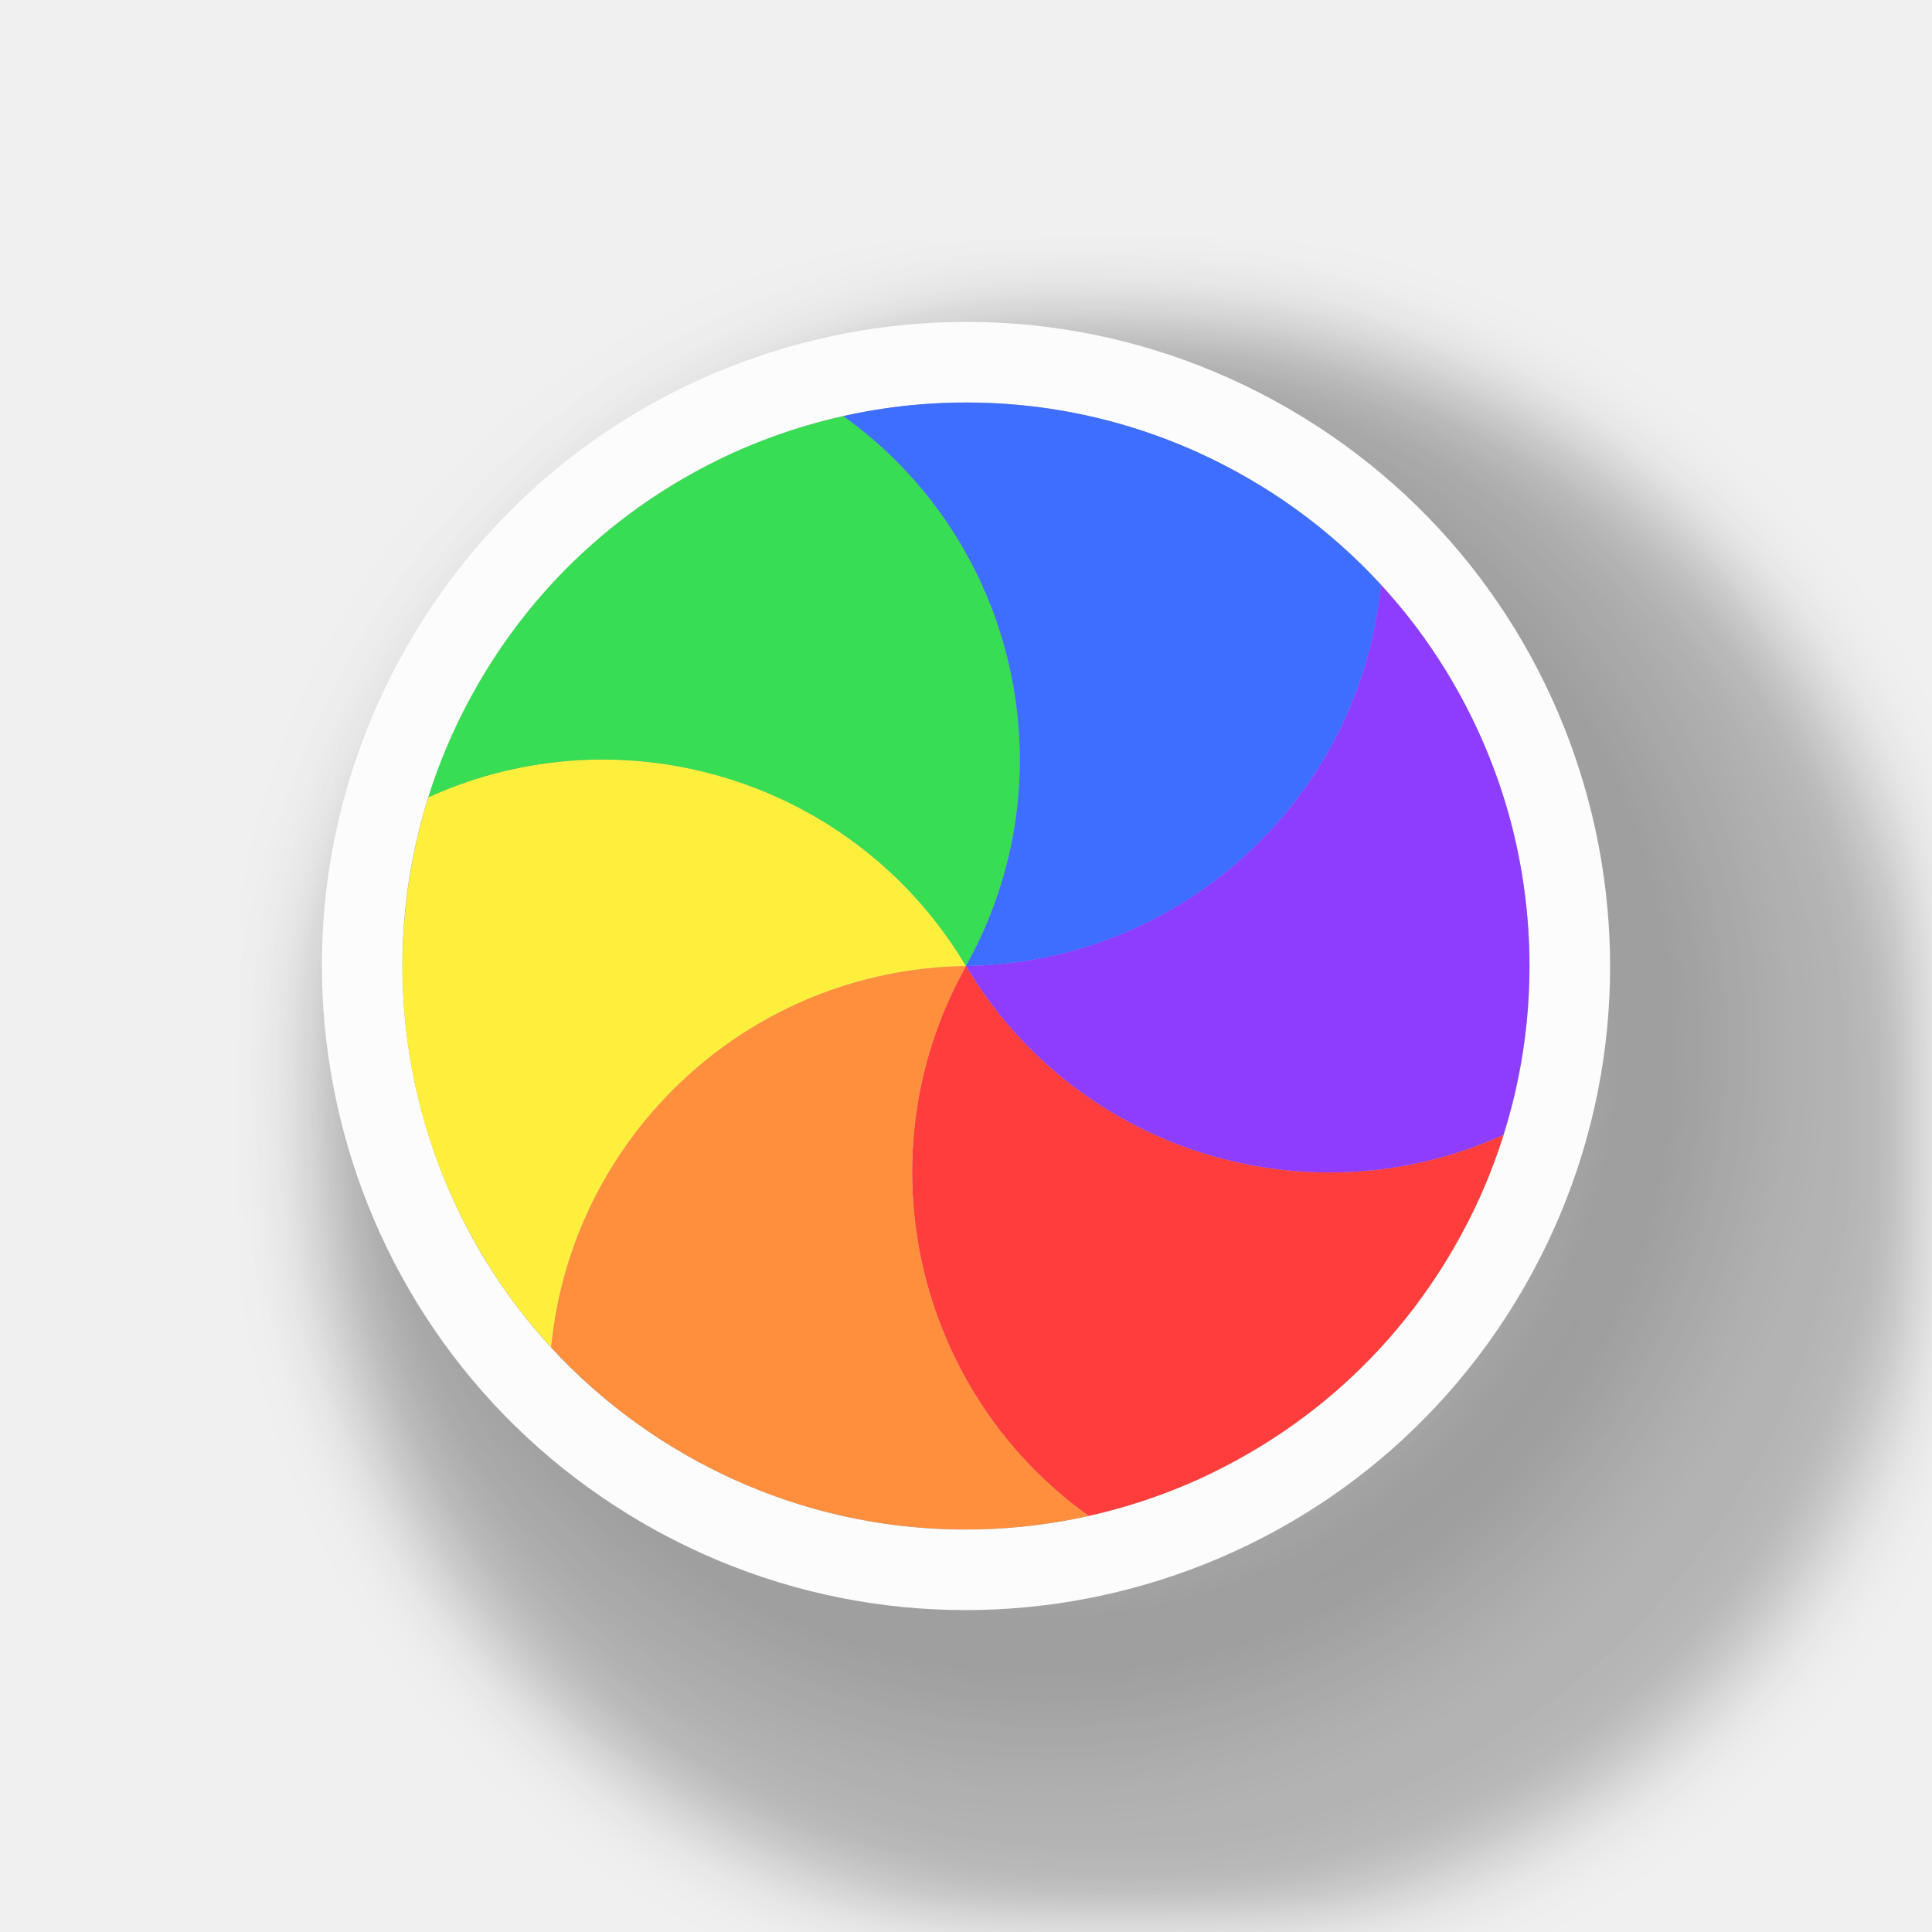
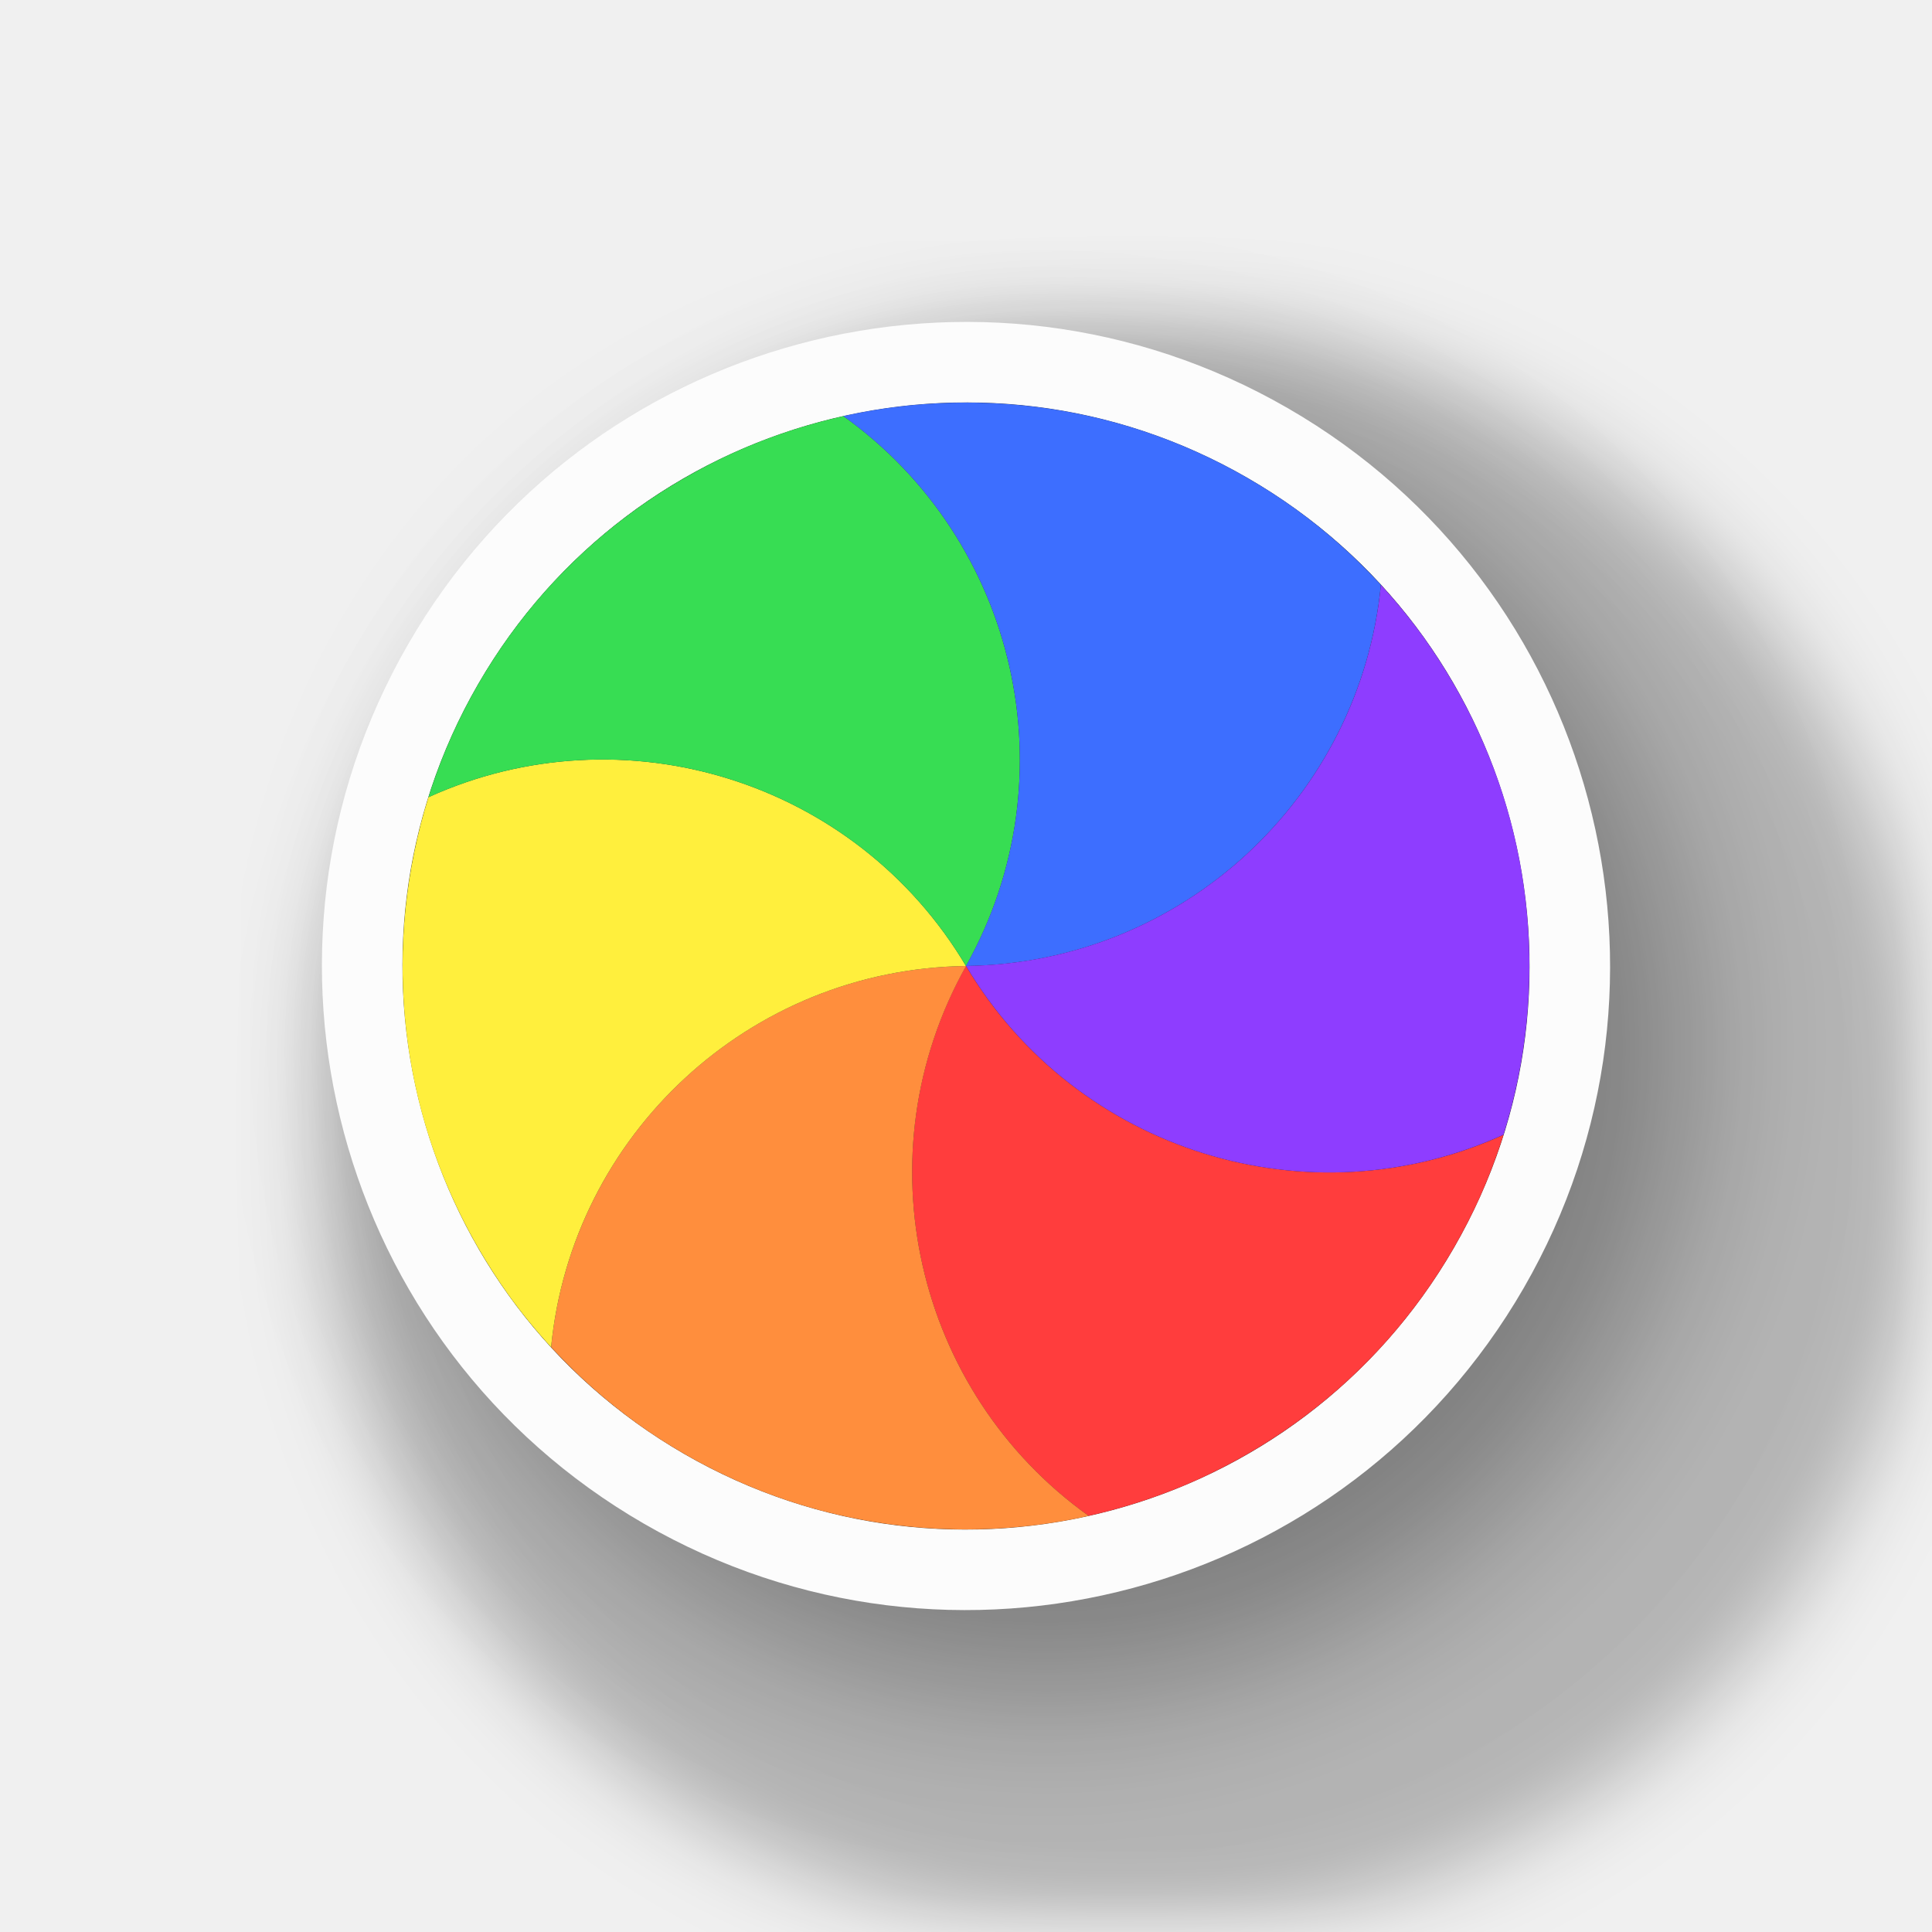
<svg xmlns="http://www.w3.org/2000/svg" width="24" height="24" viewBox="0 0 24 24" fill="none">
-   <g filter="url(#filter0_d_173_2297)">
+   <g clip-path="url(#clip0_173_2297)" filter="url(#filter0_d_173_2297)">
    <g filter="url(#filter1_d_173_2297)">
+       <circle cx="12" cy="12" r="7" transform="rotate(120 12 12)" fill="#1B1B1B" />
      <circle cx="12" cy="12" r="7.5" transform="rotate(120 12 12)" stroke="#FCFCFC" stroke-linejoin="round" />
    </g>
    <path d="M18.678 14.096C18.594 14.361 18.495 14.622 18.381 14.877C18.286 15.087 18.179 15.295 18.061 15.499C17.748 16.042 17.373 16.527 16.95 16.95C16.527 17.373 16.042 17.748 15.499 18.061C15.295 18.179 15.087 18.285 14.877 18.381C14.442 18.576 13.988 18.727 13.523 18.831C11.369 17.292 10.684 14.35 12 11.999C13.378 14.315 16.268 15.191 18.678 14.096Z" fill="#FF3D3D" />
    <path d="M13.524 18.831C13.252 18.892 12.977 18.936 12.699 18.964C12.469 18.987 12.236 18.999 12 18.999C11.374 18.999 10.766 18.916 10.188 18.762C9.61 18.607 9.043 18.374 8.501 18.061C8.296 17.943 8.1 17.817 7.913 17.682C7.525 17.403 7.168 17.085 6.846 16.735C7.102 14.099 9.306 12.035 12.001 12C10.684 14.351 11.37 17.292 13.524 18.831Z" fill="#FF8E3D" />
    <path d="M6.846 16.735C6.657 16.53 6.481 16.314 6.318 16.088C6.183 15.9 6.057 15.704 5.939 15.5C5.626 14.957 5.393 14.39 5.238 13.812C5.083 13.234 5.001 12.627 5.001 12C5.001 11.764 5.013 11.531 5.036 11.301C5.084 10.826 5.18 10.358 5.322 9.903C7.733 8.808 10.623 9.685 12 12C9.306 12.036 7.102 14.1 6.846 16.735Z" fill="#FFEF3D" />
    <path d="M5.322 9.904C5.405 9.638 5.505 9.378 5.619 9.123C5.714 8.913 5.821 8.705 5.939 8.501C6.252 7.958 6.627 7.473 7.05 7.05C7.473 6.627 7.958 6.252 8.501 5.939C8.705 5.821 8.912 5.714 9.123 5.619C9.558 5.423 10.012 5.273 10.477 5.169C12.631 6.708 13.316 9.65 12 12.001C10.622 9.685 7.732 8.808 5.322 9.904Z" fill="#37DD53" />
    <path d="M10.476 5.169C10.748 5.108 11.023 5.064 11.301 5.035C11.531 5.013 11.764 5.001 12 5.001C12.626 5.001 13.234 5.083 13.812 5.238C14.389 5.393 14.957 5.625 15.499 5.939C15.704 6.057 15.9 6.183 16.087 6.318C16.475 6.597 16.832 6.915 17.154 7.265C16.898 9.9 14.694 11.965 11.999 12C13.316 9.649 12.63 6.708 10.476 5.169Z" fill="#3D6EFF" />
    <path d="M17.154 7.265C17.342 7.47 17.519 7.686 17.682 7.912C17.817 8.1 17.943 8.296 18.061 8.5C18.374 9.043 18.607 9.61 18.762 10.188C18.916 10.766 18.999 11.373 18.999 12C18.999 12.236 18.987 12.469 18.964 12.699C18.916 13.174 18.82 13.642 18.677 14.096C16.267 15.192 13.377 14.315 12 11.999C14.693 11.964 16.898 9.9 17.154 7.265Z" fill="#8E3DFF" />
  </g>
  <defs>
    <filter id="filter0_d_173_2297" x="0" y="0" width="26" height="26" filterUnits="userSpaceOnUse" color-interpolation-filters="sRGB">
      <feFlood flood-opacity="0" result="BackgroundImageFix" />
      <feColorMatrix in="SourceAlpha" type="matrix" values="0 0 0 0 0 0 0 0 0 0 0 0 0 0 0 0 0 0 127 0" result="hardAlpha" />
      <feOffset dx="1" dy="1" />
      <feGaussianBlur stdDeviation="0.5" />
      <feColorMatrix type="matrix" values="0 0 0 0 0 0 0 0 0 0 0 0 0 0 0 0 0 0 0.25 0" />
      <feBlend mode="normal" in2="BackgroundImageFix" result="effect1_dropShadow_173_2297" />
      <feBlend mode="normal" in="SourceGraphic" in2="effect1_dropShadow_173_2297" result="shape" />
    </filter>
    <filter id="filter1_d_173_2297" x="2.999" y="2.999" width="20.003" height="20.003" filterUnits="userSpaceOnUse" color-interpolation-filters="sRGB">
      <feFlood flood-opacity="0" result="BackgroundImageFix" />
      <feColorMatrix in="SourceAlpha" type="matrix" values="0 0 0 0 0 0 0 0 0 0 0 0 0 0 0 0 0 0 127 0" result="hardAlpha" />
      <feOffset dx="1" dy="1" />
      <feGaussianBlur stdDeviation="1" />
      <feColorMatrix type="matrix" values="0 0 0 0 0 0 0 0 0 0 0 0 0 0 0 0 0 0 0.3 0" />
      <feBlend mode="normal" in2="BackgroundImageFix" result="effect1_dropShadow_173_2297" />
      <feBlend mode="normal" in="SourceGraphic" in2="effect1_dropShadow_173_2297" result="shape" />
    </filter>
+     <clipPath id="clip0_173_2297">
+       <rect width="24" height="24" fill="white" />
+     </clipPath>
  </defs>
</svg>
